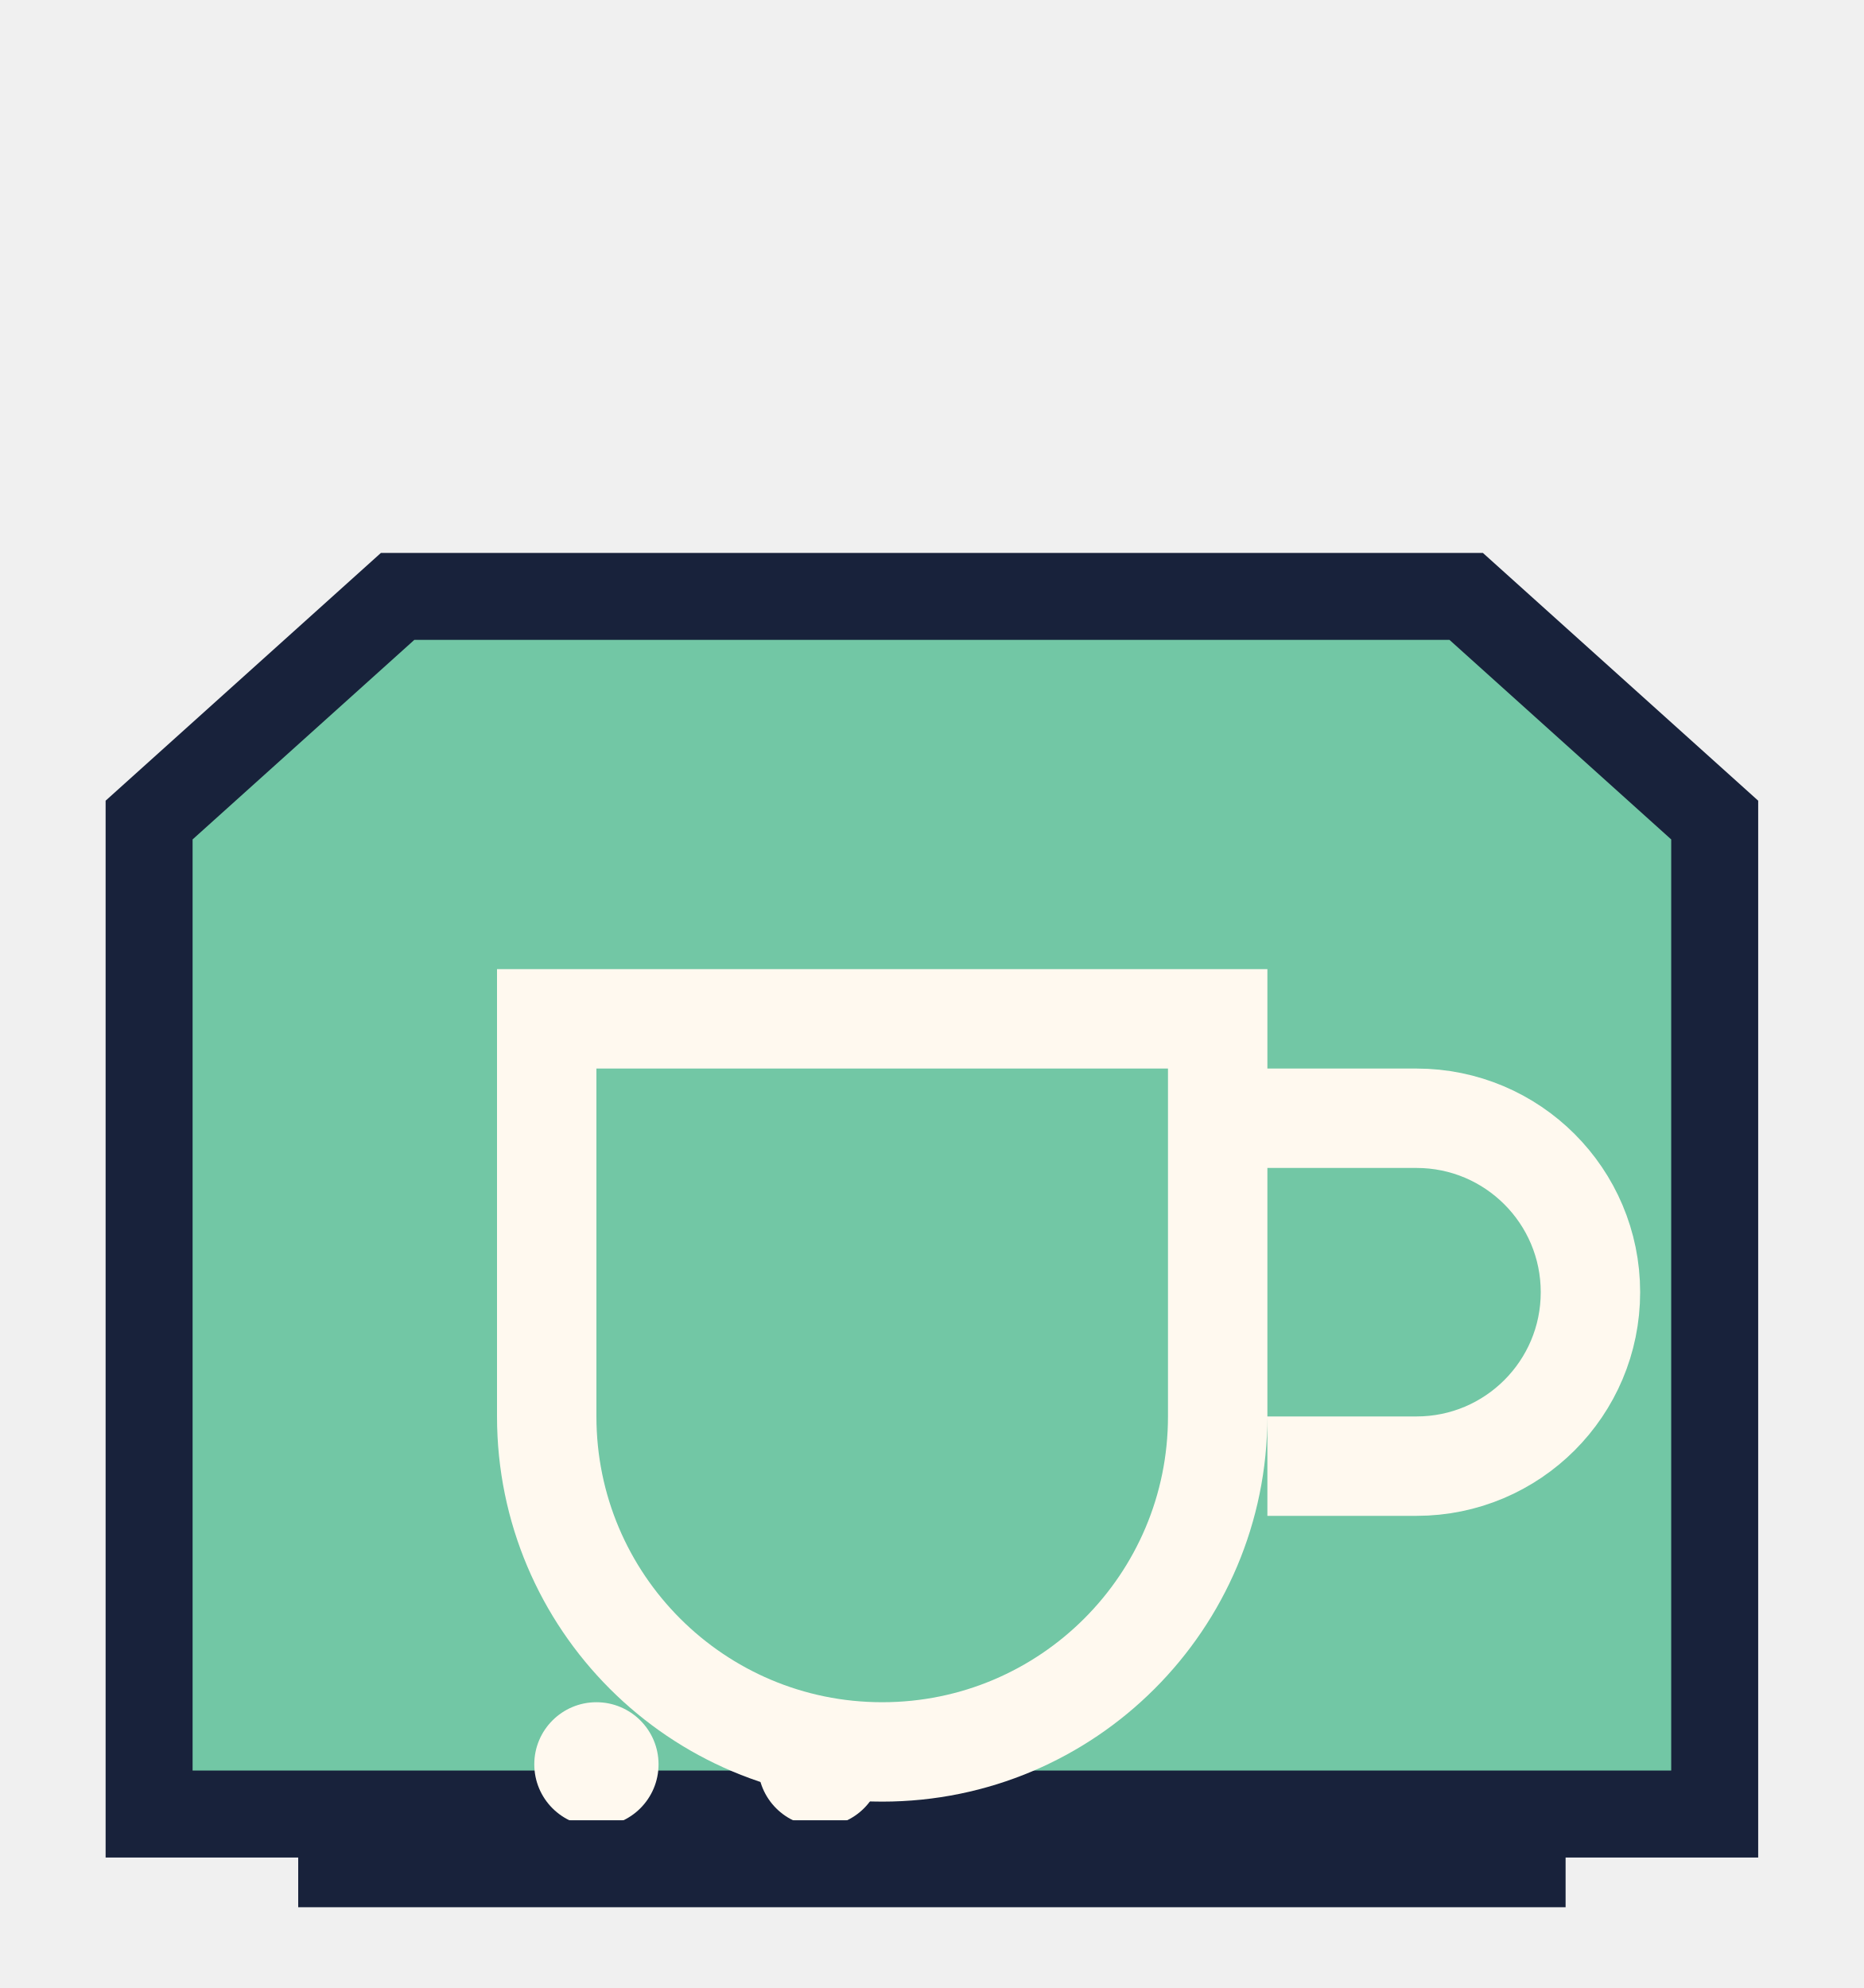
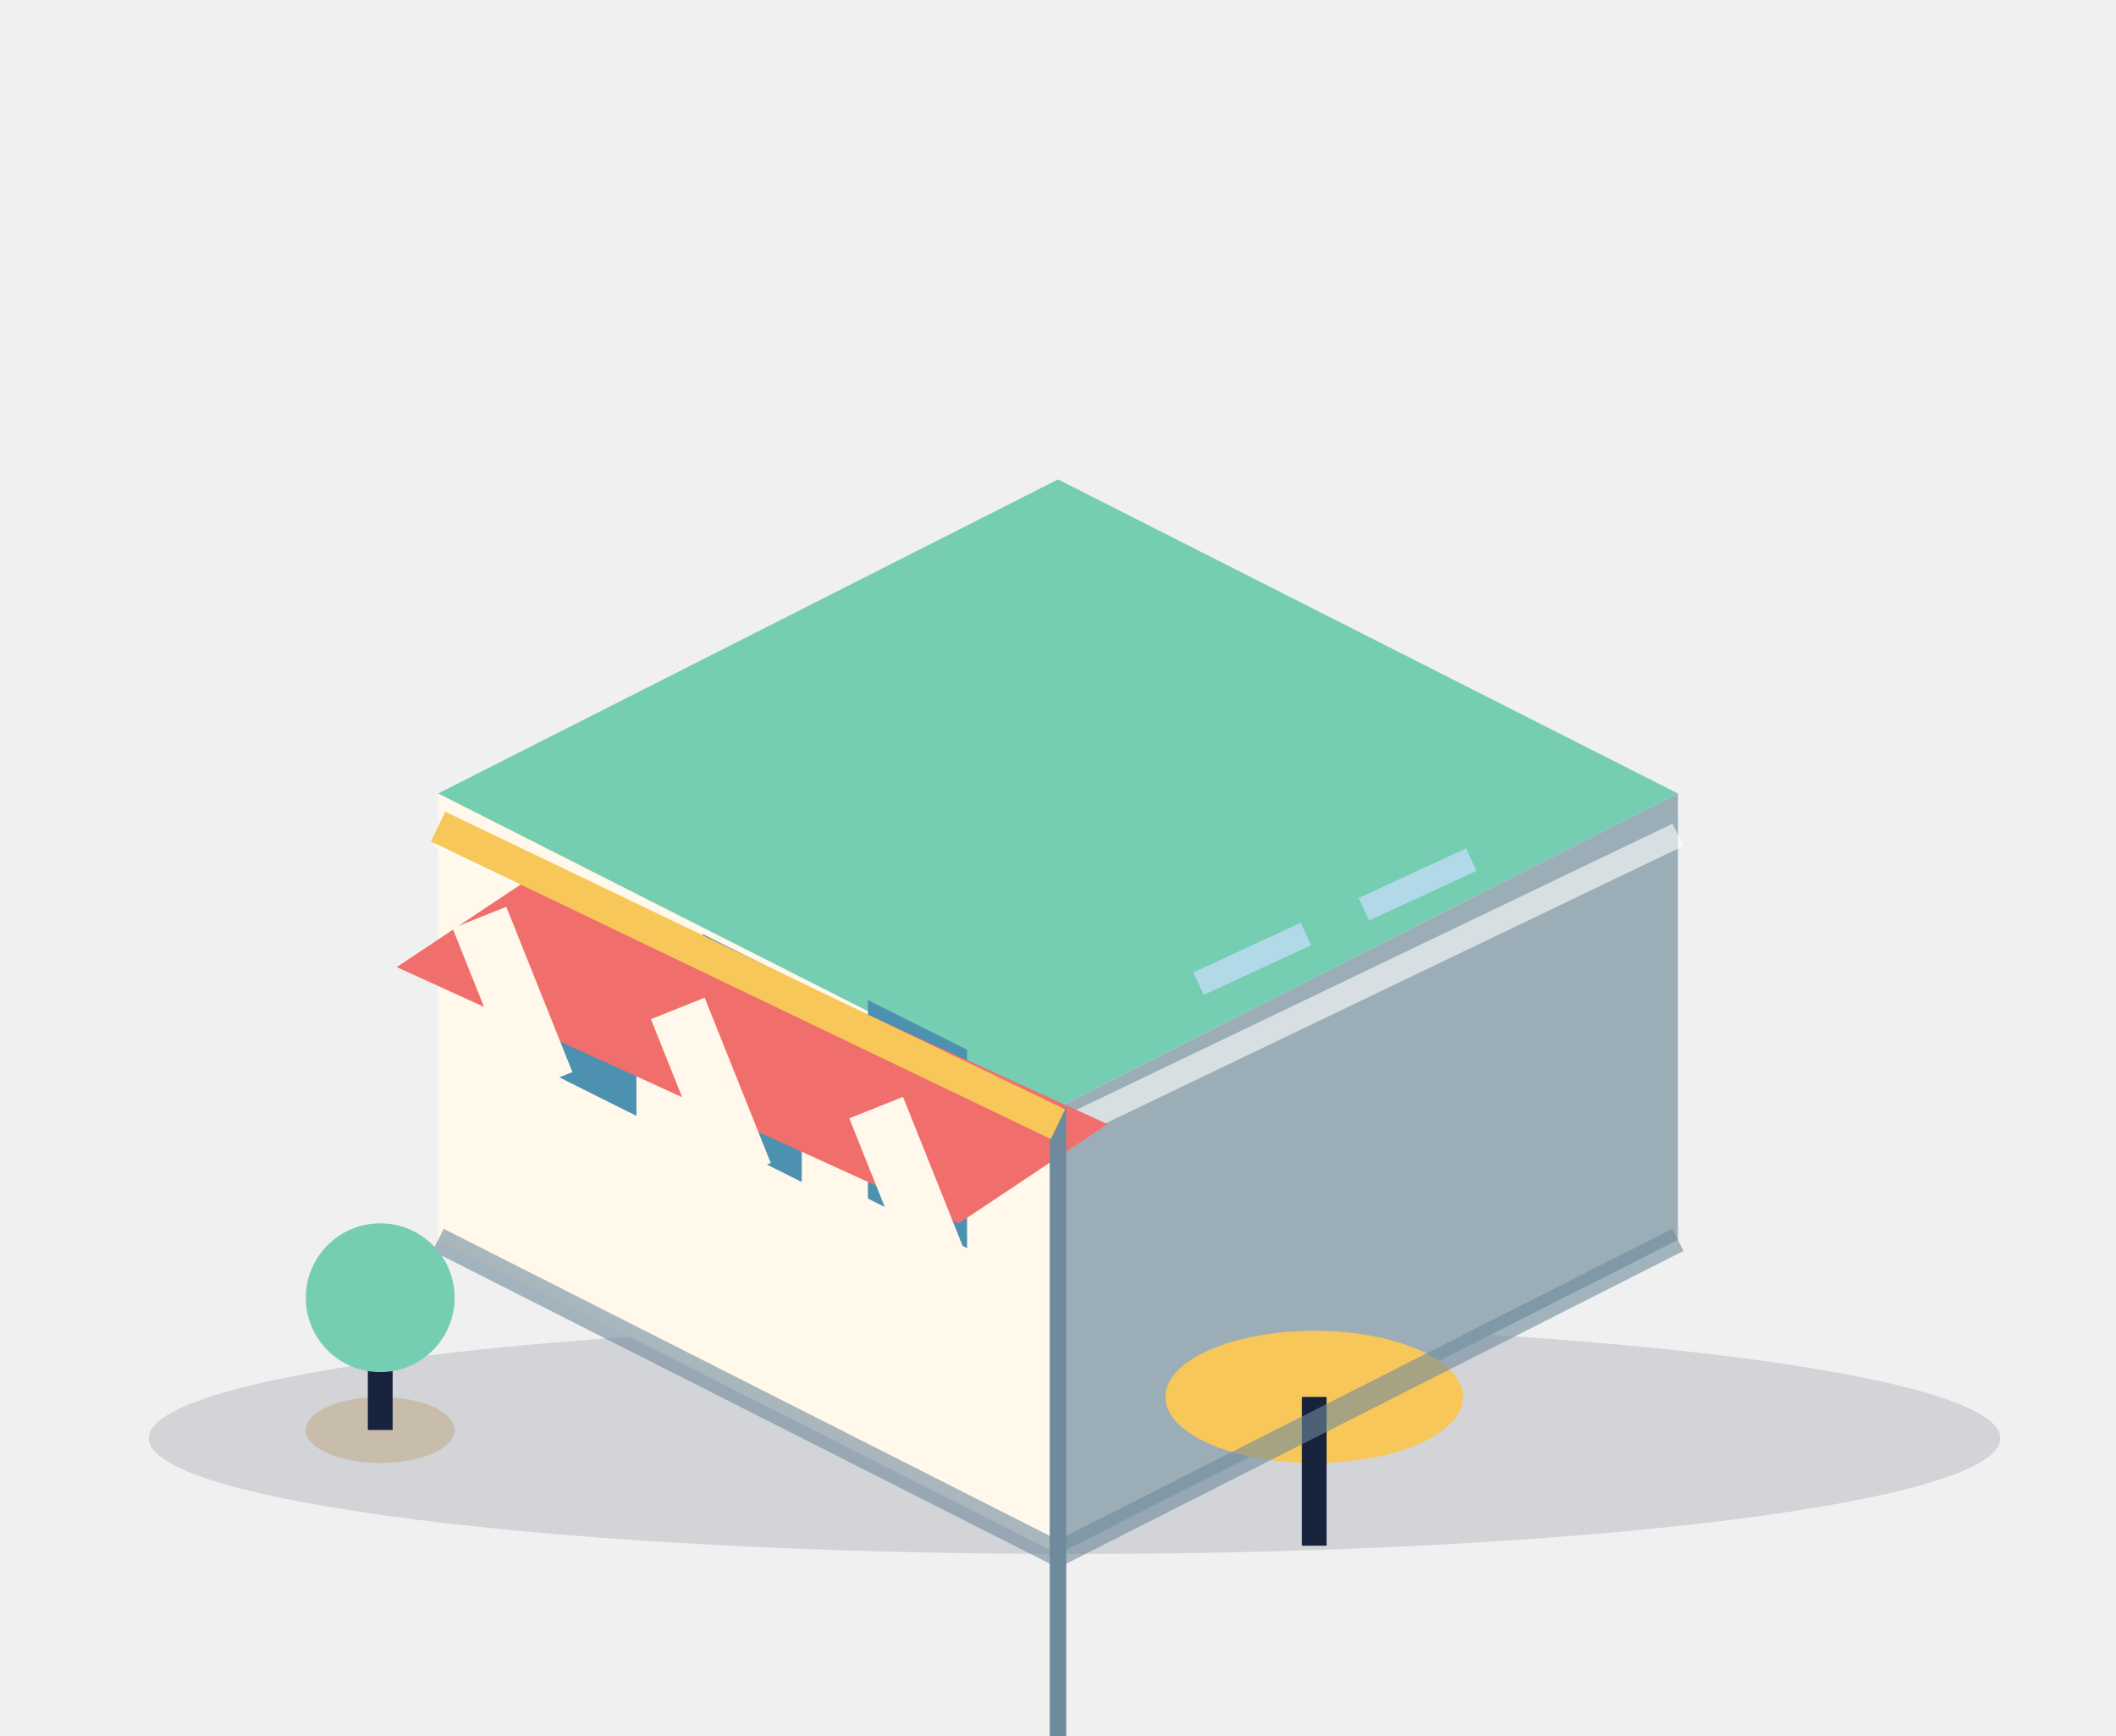
- <svg xmlns="http://www.w3.org/2000/svg" width="150" height="160">
-   <path d="M12 146V66l20-18h86l20 18v80z" fill="#72c7a5" stroke="#18223b" stroke-width="7" />
-   <path d="M44 82h54v32a22 22 0 01-54 0zm54 8h16a14 14 0 010 28h-12" fill="none" stroke="#fff9ef" stroke-width="8" />
-   <circle cx="48" cy="142" r="5" fill="#fff9ef" />
-   <circle cx="66" cy="142" r="5" fill="#fff9ef" />
-   <path d="M24 150h102" stroke="#18223b" stroke-width="7" />
+ <svg xmlns="http://www.w3.org/2000/svg" width="256" height="210" viewBox="0 0 256 210">
+   <ellipse cx="130" cy="174" rx="112" ry="14" fill="#17223d" opacity=".14" />
+   <path d="M53 96L128 58L203 96L128 134Z" fill="#75cdb2" />
+   <path d="M53 96V150L128 188V134Z" fill="#fff8eb" />
+   <path d="M128 134V188L203 150V96Z" fill="#9baeb7" />
+   <path d="M65 105v24l12 6v-24z" fill="#4c91af" />
+   <path d="M85 113v24l12 6v-24z" fill="#4c91af" />
+   <path d="M105 121v24l12 6v-24z" fill="#4c91af" />
+   <path d="M53 101L128 137L203 101" fill="none" stroke="#ffffff" stroke-width="3" opacity=".6" />
+   <path d="M48 117l68 31 18-12-68-31z" fill="#f06f6c" />
+   <path d="M58 111l8 20m16-9l8 20m16-8l8 20" stroke="#fff8eb" stroke-width="7" />
+   <ellipse cx="159" cy="169" rx="18" ry="8" fill="#f7c75a" />
+   <path d="M159 169v18" stroke="#17223d" stroke-width="3" />
+   <path d="M128 134v188" stroke="#6f8a9c" stroke-width="2" />
+   <path d="M53 150L128 188L203 150" fill="none" stroke="#6f8a9c" stroke-width="3" opacity=".6" />
+   <path d="M53 100L128 136" stroke="#f7c75a" stroke-width="4" />
+   <path d="M145 119l13-6m7-3l13-6" stroke="#b2d9e8" stroke-width="3" />
+   <ellipse cx="46" cy="173" rx="9" ry="4" fill="#c8bdab" />
+   <path d="M46 173v-13" stroke="#17223d" stroke-width="3" />
+   <circle cx="46" cy="157" r="9" fill="#75cdb2" />
</svg>
